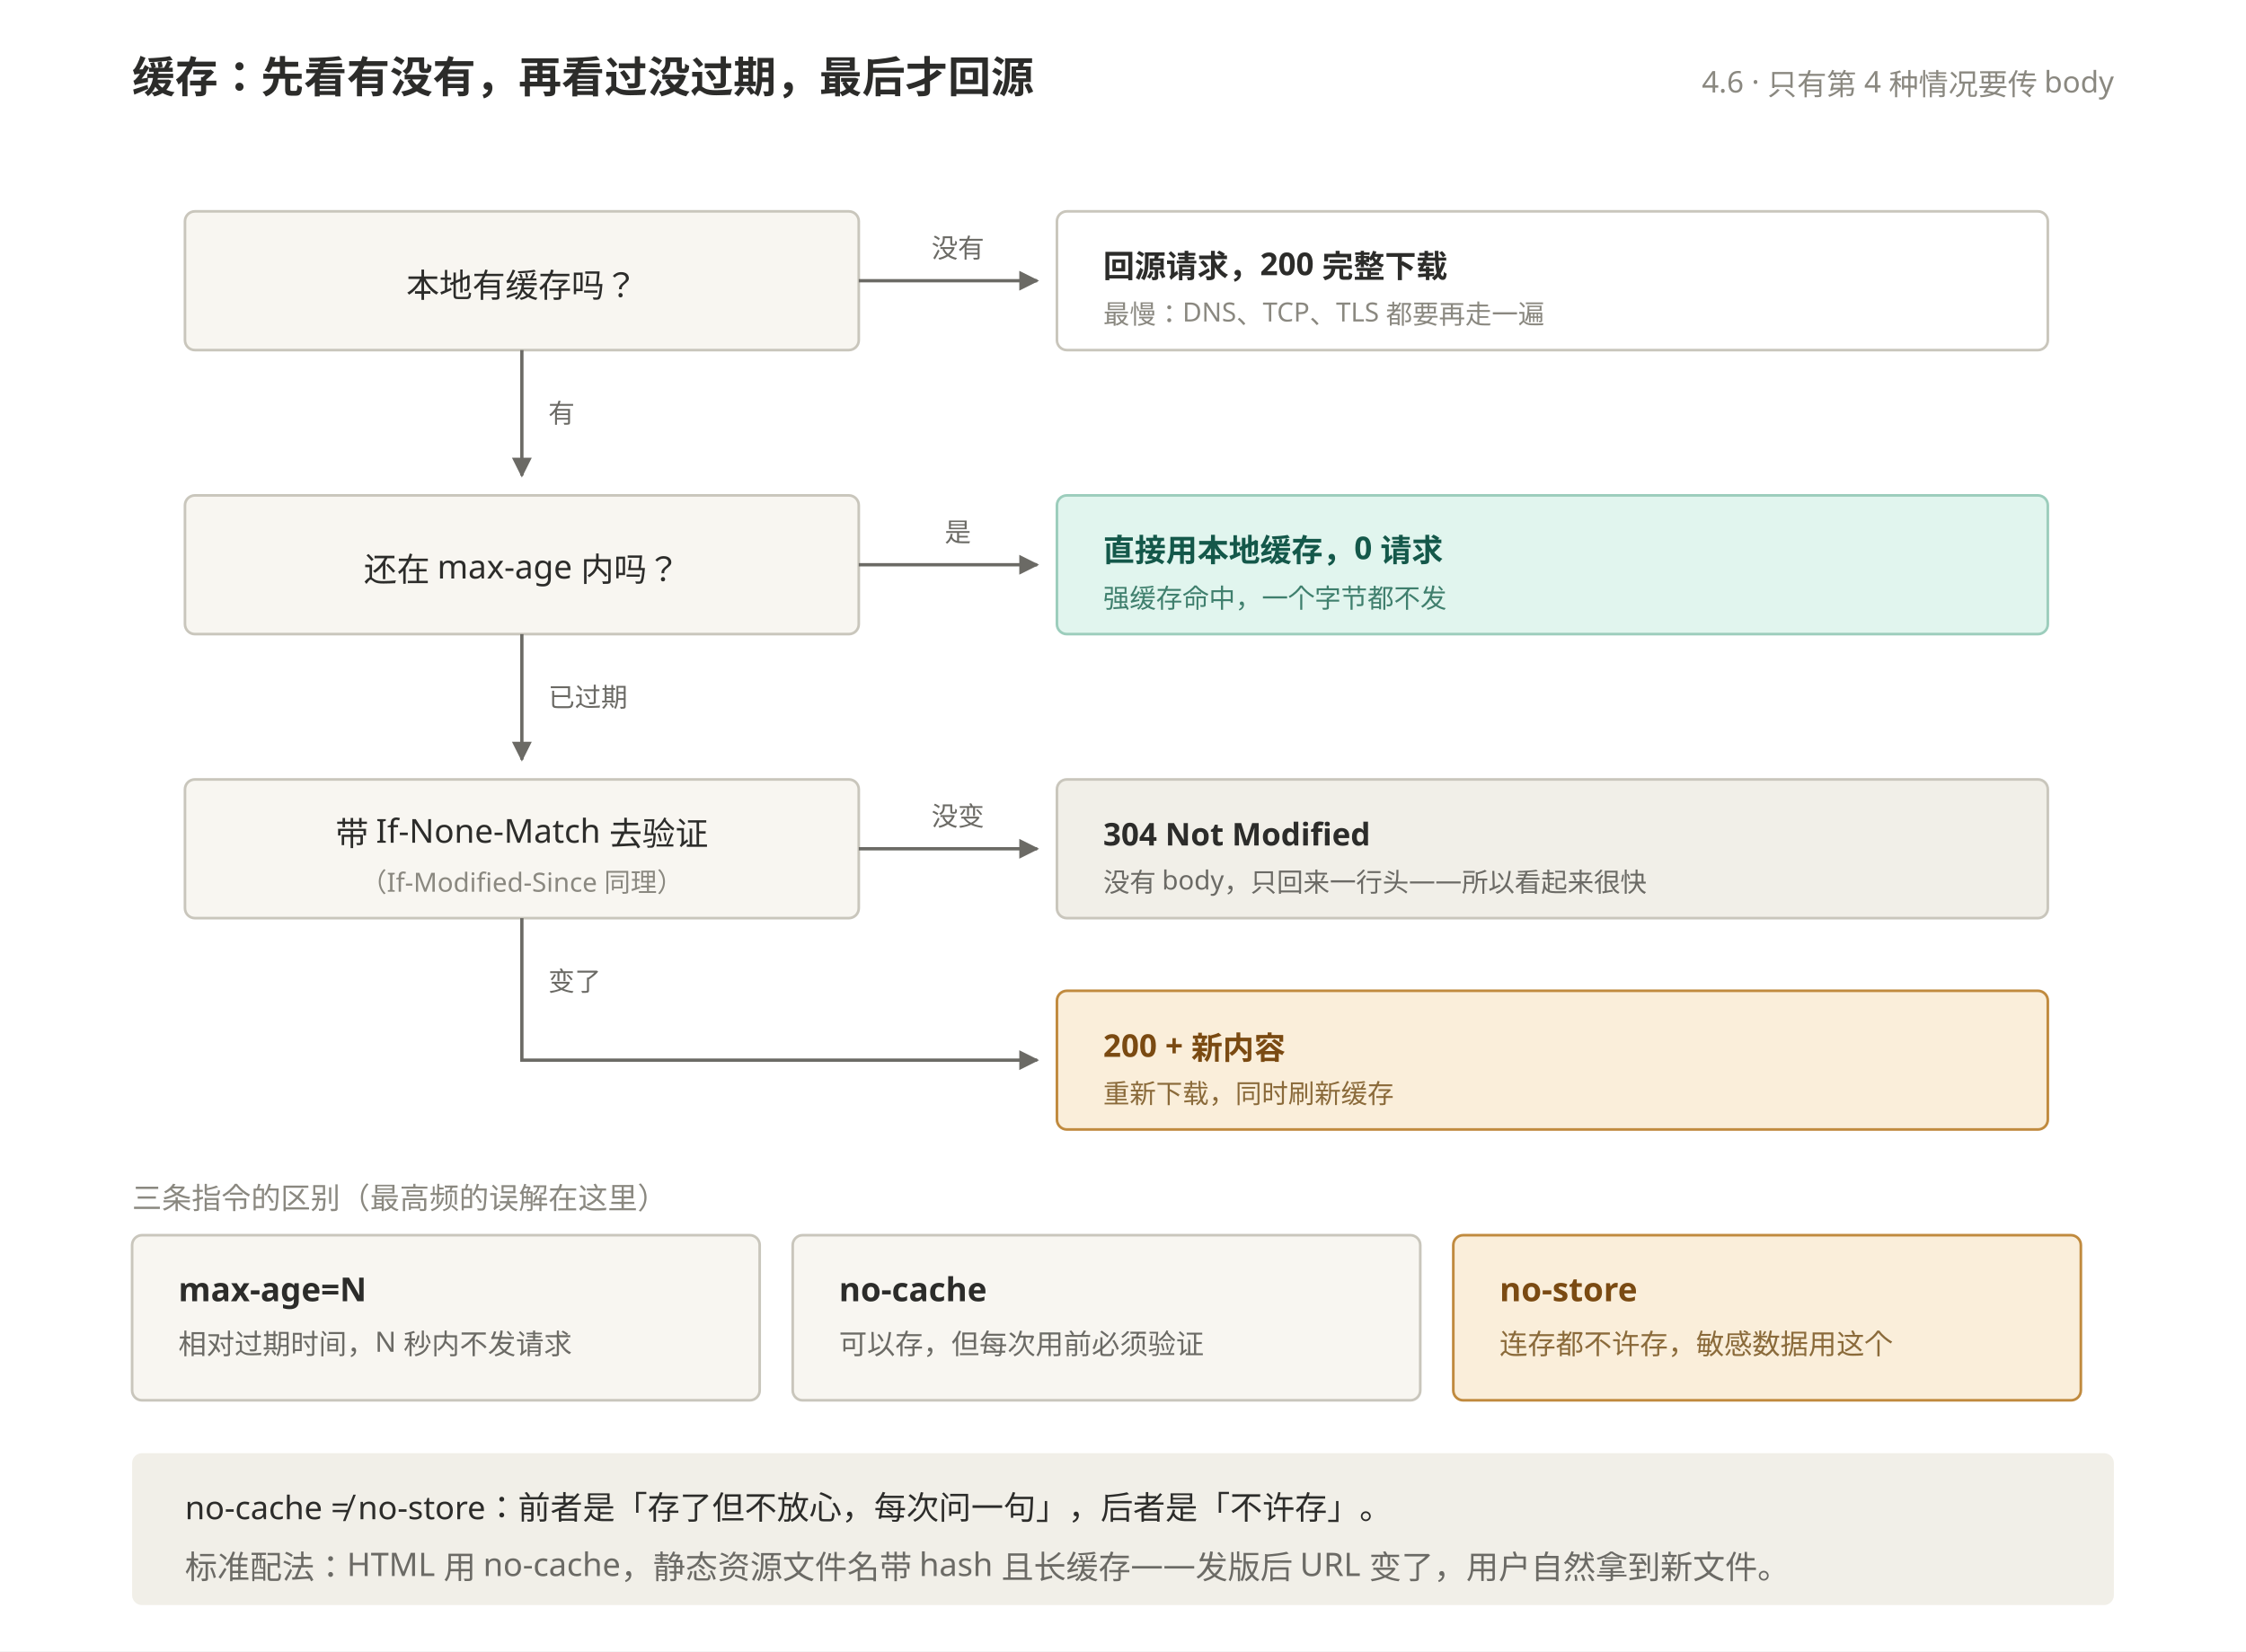
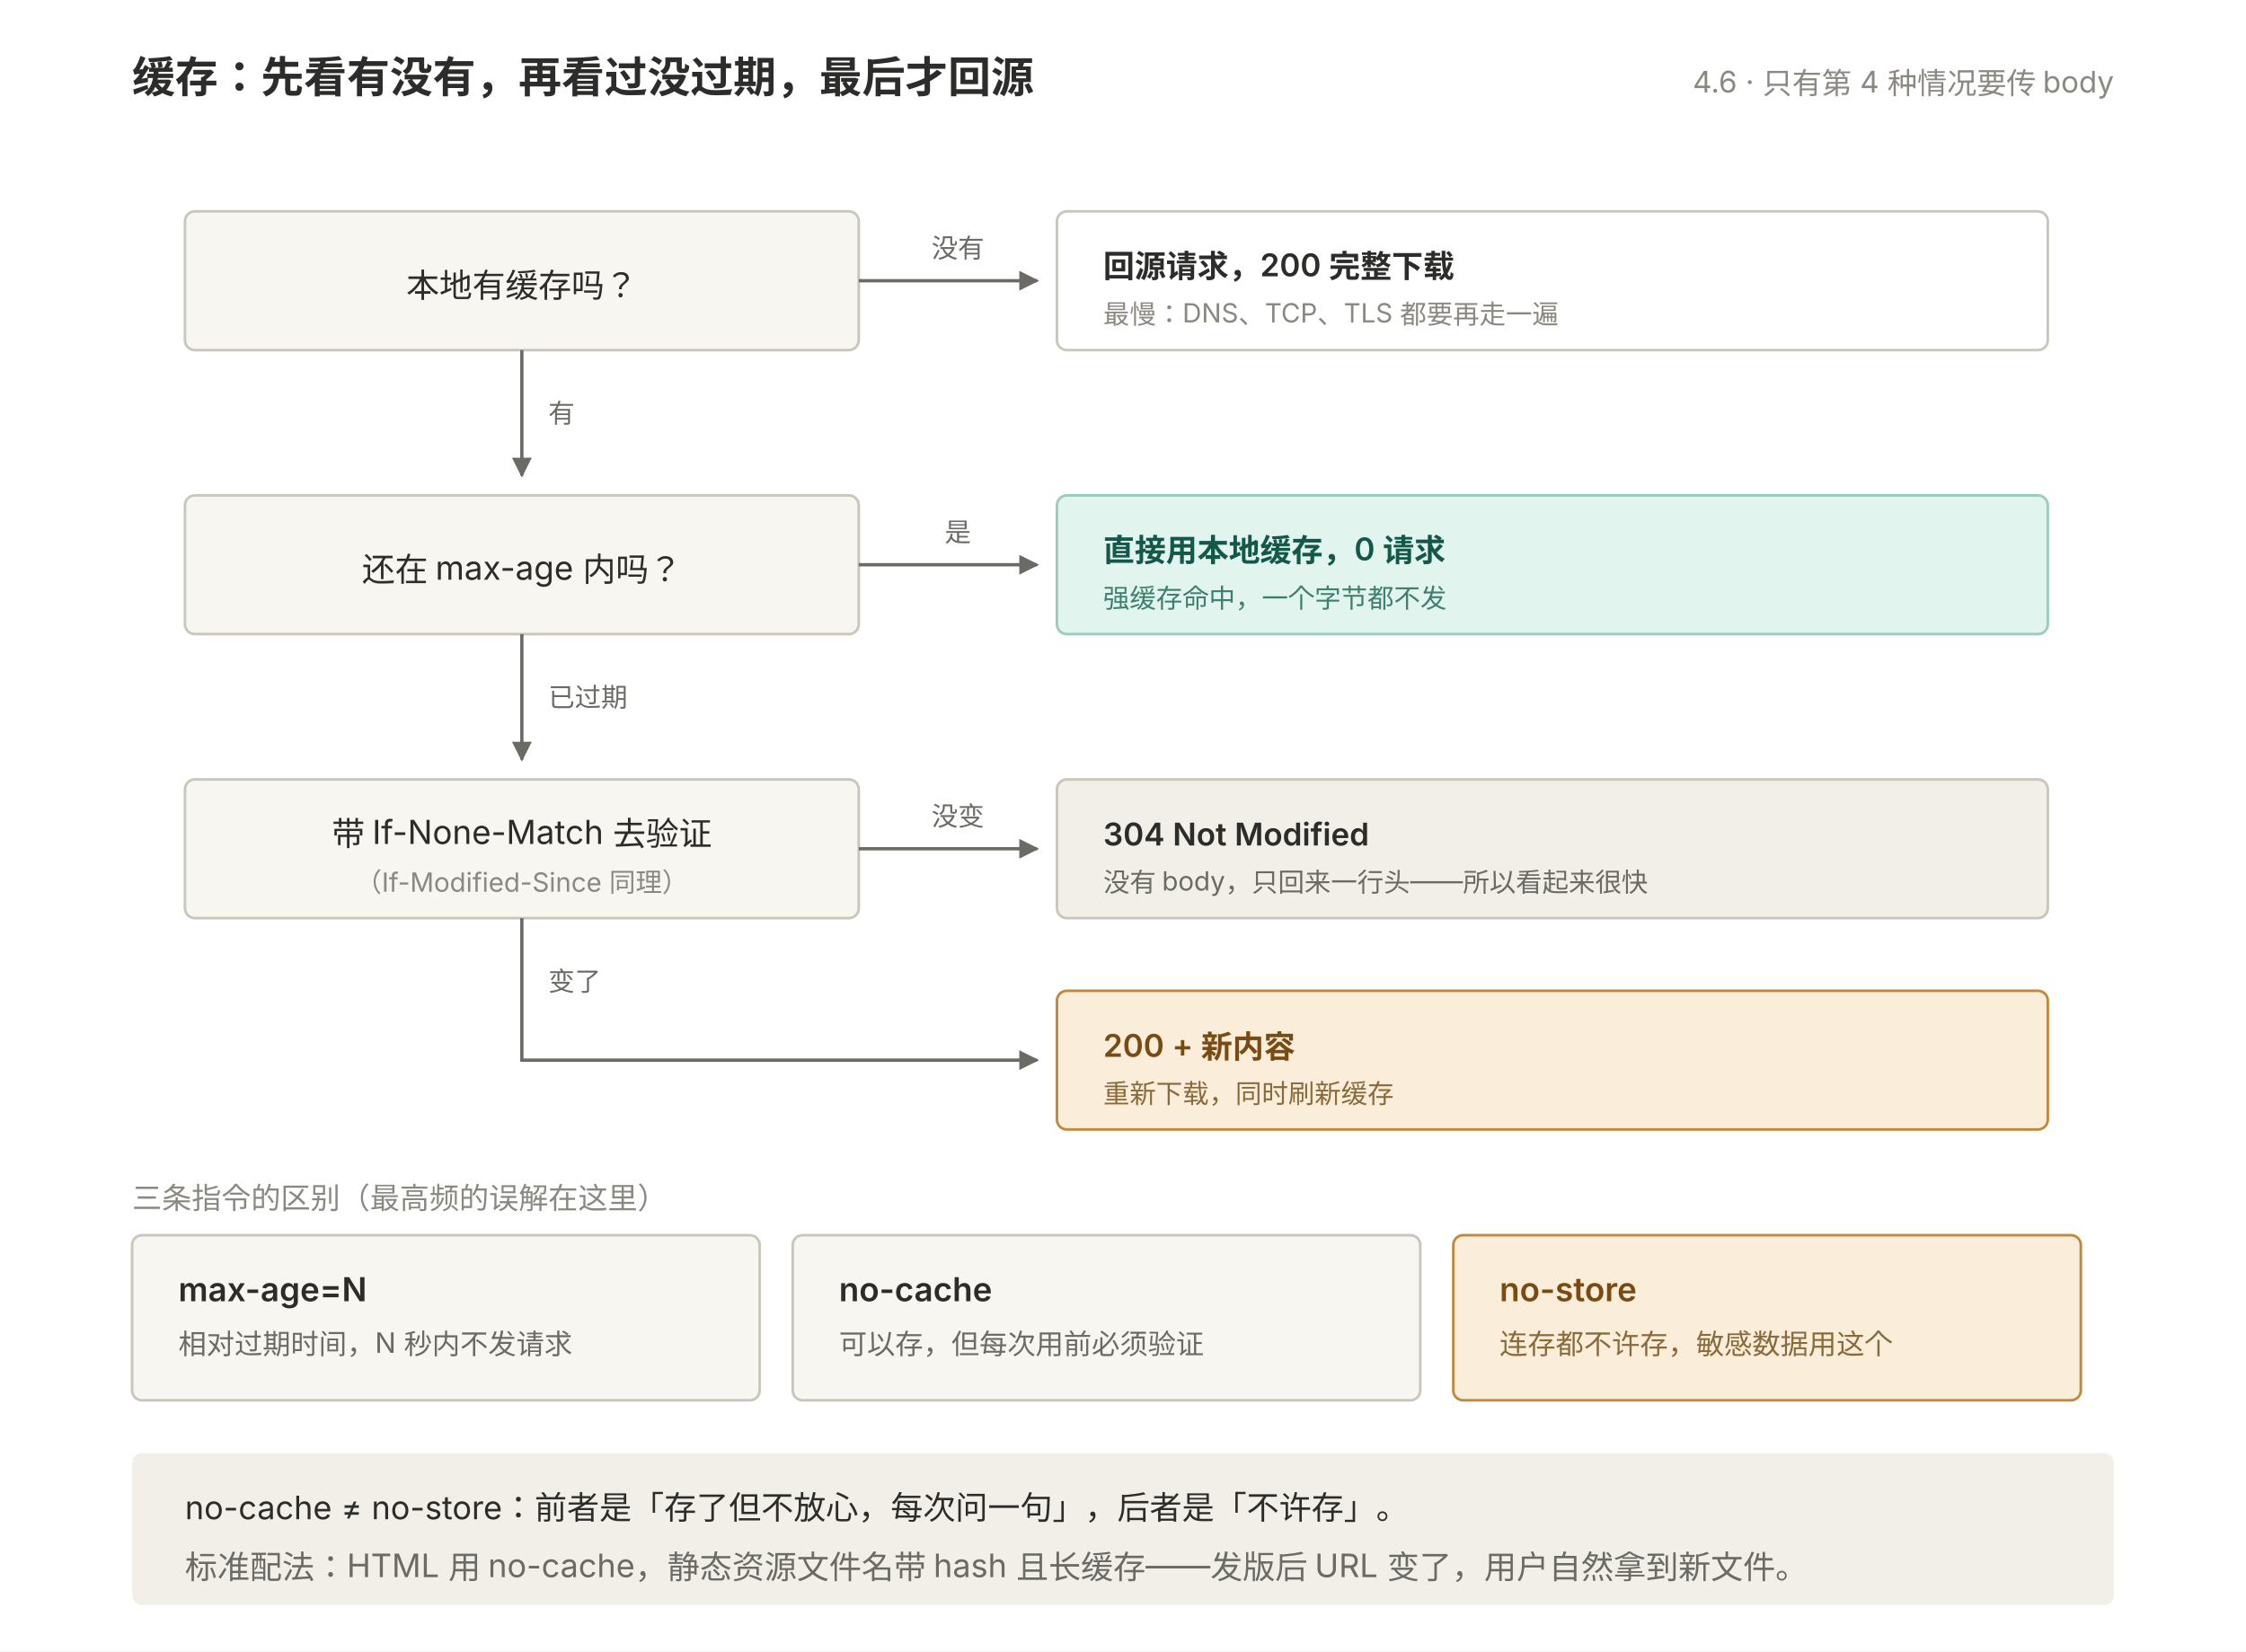
- <svg xmlns="http://www.w3.org/2000/svg" viewBox="0 0 680 500" width="680" height="500">
-   <rect width="680" height="500" fill="#FFFFFF" />
-   <defs>
-     <marker id="ar5c" viewBox="0 0 10 10" refX="9" refY="5" markerWidth="6" markerHeight="6" orient="auto">
-       <path d="M0,0 L10,5 L0,10 Z" fill="#6B6A65" />
-     </marker>
-   </defs>
-   <g font-family="'Segoe UI','Microsoft YaHei','PingFang SC',sans-serif">
-     <text x="40" y="28" font-size="13" font-weight="600" fill="#2C2C2A">缓存：先看有没有，再看过没过期，最后才回源</text>
-     <text x="640" y="28" font-size="9" fill="#8A8880" text-anchor="end">4.6 · 只有第 4 种情况要传 body</text>
-     <rect x="56" y="64" width="204" height="42" rx="3" fill="#F8F6F1" stroke="#C9C6BC" stroke-width="0.8" />
-     <text x="158" y="90" font-size="10" fill="#2C2C2A" text-anchor="middle">本地有缓存吗？</text>
-     <rect x="56" y="150" width="204" height="42" rx="3" fill="#F8F6F1" stroke="#C9C6BC" stroke-width="0.8" />
-     <text x="158" y="176" font-size="10" fill="#2C2C2A" text-anchor="middle">还在 max-age 内吗？</text>
-     <rect x="56" y="236" width="204" height="42" rx="3" fill="#F8F6F1" stroke="#C9C6BC" stroke-width="0.8" />
-     <text x="158" y="256" font-size="10" fill="#2C2C2A" text-anchor="middle">带 If-None-Match 去验证</text>
-     <text x="158" y="270" font-size="8" fill="#8A8880" text-anchor="middle">（If-Modified-Since 同理）</text>
-     <rect x="320" y="64" width="300" height="42" rx="3" fill="#FFFFFF" stroke="#C9C6BC" stroke-width="0.8" />
-     <text x="334" y="84" font-size="9.5" font-weight="600" fill="#2C2C2A">回源请求，200 完整下载</text>
-     <text x="334" y="98" font-size="8" fill="#8A8880">最慢：DNS、TCP、TLS 都要再走一遍</text>
-     <rect x="320" y="150" width="300" height="42" rx="3" fill="#E1F5EE" stroke="#9CCDBC" stroke-width="0.8" />
-     <text x="334" y="170" font-size="9.5" font-weight="600" fill="#14584A">直接用本地缓存，0 请求</text>
-     <text x="334" y="184" font-size="8" fill="#3F7F6D">强缓存命中，一个字节都不发</text>
-     <rect x="320" y="236" width="300" height="42" rx="3" fill="#F1EFE8" stroke="#C9C6BC" stroke-width="0.8" />
-     <text x="334" y="256" font-size="9.5" font-weight="600" fill="#2C2C2A">304 Not Modified</text>
-     <text x="334" y="270" font-size="8" fill="#6B6A65">没有 body，只回来一行头——所以看起来很快</text>
-     <rect x="320" y="300" width="300" height="42" rx="3" fill="#FAEEDA" stroke="#C08A3E" stroke-width="0.8" />
-     <text x="334" y="320" font-size="9.5" font-weight="600" fill="#7A4A12">200 + 新内容</text>
-     <text x="334" y="334" font-size="8" fill="#8A6A3A">重新下载，同时刷新缓存</text>
-     <g stroke="#6B6A65" stroke-width="1" fill="none" marker-end="url(#ar5c)">
-       <path d="M260,85 L314,85" />
-       <path d="M158,106 L158,144" />
-       <path d="M260,171 L314,171" />
-       <path d="M158,192 L158,230" />
-       <path d="M260,257 L314,257" />
-       <path d="M158,278 L158,321 L314,321" />
+ <svg xmlns="http://www.w3.org/2000/svg" viewBox="0 0 1200 882.35" width="1200" height="882.35">
+   <g transform="scale(1.764706)">
+     <rect width="680" height="500" fill="#FFFFFF" />
+     <defs>
+       <marker id="ar5c" viewBox="0 0 10 10" refX="9" refY="5" markerWidth="6" markerHeight="6" orient="auto">
+         <path d="M0,0 L10,5 L0,10 Z" fill="#6B6A65" />
+       </marker>
+     </defs>
+     <g font-family="-apple-system, 'Segoe UI', 'Microsoft YaHei', 'PingFang SC', sans-serif">
+       <text x="40" y="28" font-size="13" font-weight="600" fill="#2C2C2A">缓存：先看有没有，再看过没过期，最后才回源</text>
+       <text x="640" y="28" font-size="9" fill="#8A8880" text-anchor="end">4.6 · 只有第 4 种情况要传 body</text>
+       <rect x="56" y="64" width="204" height="42" rx="3" fill="#F8F6F1" stroke="#C9C6BC" stroke-width="0.8" />
+       <text x="158" y="90" font-size="10" fill="#2C2C2A" text-anchor="middle">本地有缓存吗？</text>
+       <rect x="56" y="150" width="204" height="42" rx="3" fill="#F8F6F1" stroke="#C9C6BC" stroke-width="0.8" />
+       <text x="158" y="176" font-size="10" fill="#2C2C2A" text-anchor="middle">还在 max-age 内吗？</text>
+       <rect x="56" y="236" width="204" height="42" rx="3" fill="#F8F6F1" stroke="#C9C6BC" stroke-width="0.8" />
+       <text x="158" y="256" font-size="10" fill="#2C2C2A" text-anchor="middle">带 If-None-Match 去验证</text>
+       <text x="158" y="270" font-size="8" fill="#8A8880" text-anchor="middle">（If-Modified-Since 同理）</text>
+       <rect x="320" y="64" width="300" height="42" rx="3" fill="#FFFFFF" stroke="#C9C6BC" stroke-width="0.8" />
+       <text x="334" y="84" font-size="9.5" font-weight="600" fill="#2C2C2A">回源请求，200 完整下载</text>
+       <text x="334" y="98" font-size="8" fill="#8A8880">最慢：DNS、TCP、TLS 都要再走一遍</text>
+       <rect x="320" y="150" width="300" height="42" rx="3" fill="#E1F5EE" stroke="#9CCDBC" stroke-width="0.8" />
+       <text x="334" y="170" font-size="9.5" font-weight="600" fill="#14584A">直接用本地缓存，0 请求</text>
+       <text x="334" y="184" font-size="8" fill="#3F7F6D">强缓存命中，一个字节都不发</text>
+       <rect x="320" y="236" width="300" height="42" rx="3" fill="#F1EFE8" stroke="#C9C6BC" stroke-width="0.8" />
+       <text x="334" y="256" font-size="9.5" font-weight="600" fill="#2C2C2A">304 Not Modified</text>
+       <text x="334" y="270" font-size="8" fill="#6B6A65">没有 body，只回来一行头——所以看起来很快</text>
+       <rect x="320" y="300" width="300" height="42" rx="3" fill="#FAEEDA" stroke="#C08A3E" stroke-width="0.8" />
+       <text x="334" y="320" font-size="9.5" font-weight="600" fill="#7A4A12">200 + 新内容</text>
+       <text x="334" y="334" font-size="8" fill="#8A6A3A">重新下载，同时刷新缓存</text>
+       <g stroke="#6B6A65" stroke-width="1" fill="none" marker-end="url(#ar5c)">
+         <path d="M260,85 L314,85" />
+         <path d="M158,106 L158,144" />
+         <path d="M260,171 L314,171" />
+         <path d="M158,192 L158,230" />
+         <path d="M260,257 L314,257" />
+         <path d="M158,278 L158,321 L314,321" />
+       </g>
+       <g font-size="8" fill="#6B6A65">
+         <text x="290" y="78" text-anchor="middle">没有</text>
+         <text x="166" y="128">有</text>
+         <text x="290" y="164" text-anchor="middle">是</text>
+         <text x="166" y="214">已过期</text>
+         <text x="290" y="250" text-anchor="middle">没变</text>
+         <text x="166" y="300">变了</text>
+       </g>
+       <text x="40" y="366" font-size="9" fill="#8A8880">三条指令的区别（最高频的误解在这里）</text>
+       <g stroke-width="0.8">
+         <rect x="40" y="374" width="190" height="50" rx="3" fill="#F8F6F1" stroke="#C9C6BC" />
+         <rect x="240" y="374" width="190" height="50" rx="3" fill="#F8F6F1" stroke="#C9C6BC" />
+         <rect x="440" y="374" width="190" height="50" rx="3" fill="#FAEEDA" stroke="#C08A3E" />
+       </g>
+       <text x="54" y="394" font-size="10" font-weight="600" fill="#2C2C2A">max-age=N</text>
+       <text x="54" y="410" font-size="8.5" fill="#6B6A65">相对过期时间，N 秒内不发请求</text>
+       <text x="254" y="394" font-size="10" font-weight="600" fill="#2C2C2A">no-cache</text>
+       <text x="254" y="410" font-size="8.5" fill="#6B6A65">可以存，但每次用前必须验证</text>
+       <text x="454" y="394" font-size="10" font-weight="600" fill="#7A4A12">no-store</text>
+       <text x="454" y="410" font-size="8.5" fill="#8A6A3A">连存都不许存，敏感数据用这个</text>
+       <rect x="40" y="440" width="600" height="46" rx="3" fill="#F1EFE8" />
+       <text x="56" y="460" font-size="9.8" fill="#2C2C2A">no-cache ≠ no-store：前者是「存了但不放心，每次问一句」，后者是「不许存」。</text>
+       <text x="56" y="478" font-size="9.8" fill="#6B6A65">标准配法：HTML 用 no-cache，静态资源文件名带 hash 且长缓存——发版后 URL 变了，用户自然拿到新文件。</text>
    </g>
-     <g font-size="8" fill="#6B6A65">
-       <text x="290" y="78" text-anchor="middle">没有</text>
-       <text x="166" y="128">有</text>
-       <text x="290" y="164" text-anchor="middle">是</text>
-       <text x="166" y="214">已过期</text>
-       <text x="290" y="250" text-anchor="middle">没变</text>
-       <text x="166" y="300">变了</text>
-     </g>
-     <text x="40" y="366" font-size="9" fill="#8A8880">三条指令的区别（最高频的误解在这里）</text>
-     <g stroke-width="0.8">
-       <rect x="40" y="374" width="190" height="50" rx="3" fill="#F8F6F1" stroke="#C9C6BC" />
-       <rect x="240" y="374" width="190" height="50" rx="3" fill="#F8F6F1" stroke="#C9C6BC" />
-       <rect x="440" y="374" width="190" height="50" rx="3" fill="#FAEEDA" stroke="#C08A3E" />
-     </g>
-     <text x="54" y="394" font-size="10" font-weight="600" fill="#2C2C2A">max-age=N</text>
-     <text x="54" y="410" font-size="8.5" fill="#6B6A65">相对过期时间，N 秒内不发请求</text>
-     <text x="254" y="394" font-size="10" font-weight="600" fill="#2C2C2A">no-cache</text>
-     <text x="254" y="410" font-size="8.5" fill="#6B6A65">可以存，但每次用前必须验证</text>
-     <text x="454" y="394" font-size="10" font-weight="600" fill="#7A4A12">no-store</text>
-     <text x="454" y="410" font-size="8.5" fill="#8A6A3A">连存都不许存，敏感数据用这个</text>
-     <rect x="40" y="440" width="600" height="46" rx="3" fill="#F1EFE8" />
-     <text x="56" y="460" font-size="9.8" fill="#2C2C2A">no-cache ≠ no-store：前者是「存了但不放心，每次问一句」，后者是「不许存」。</text>
-     <text x="56" y="478" font-size="9.8" fill="#6B6A65">标准配法：HTML 用 no-cache，静态资源文件名带 hash 且长缓存——发版后 URL 变了，用户自然拿到新文件。</text>
  </g>
</svg>
